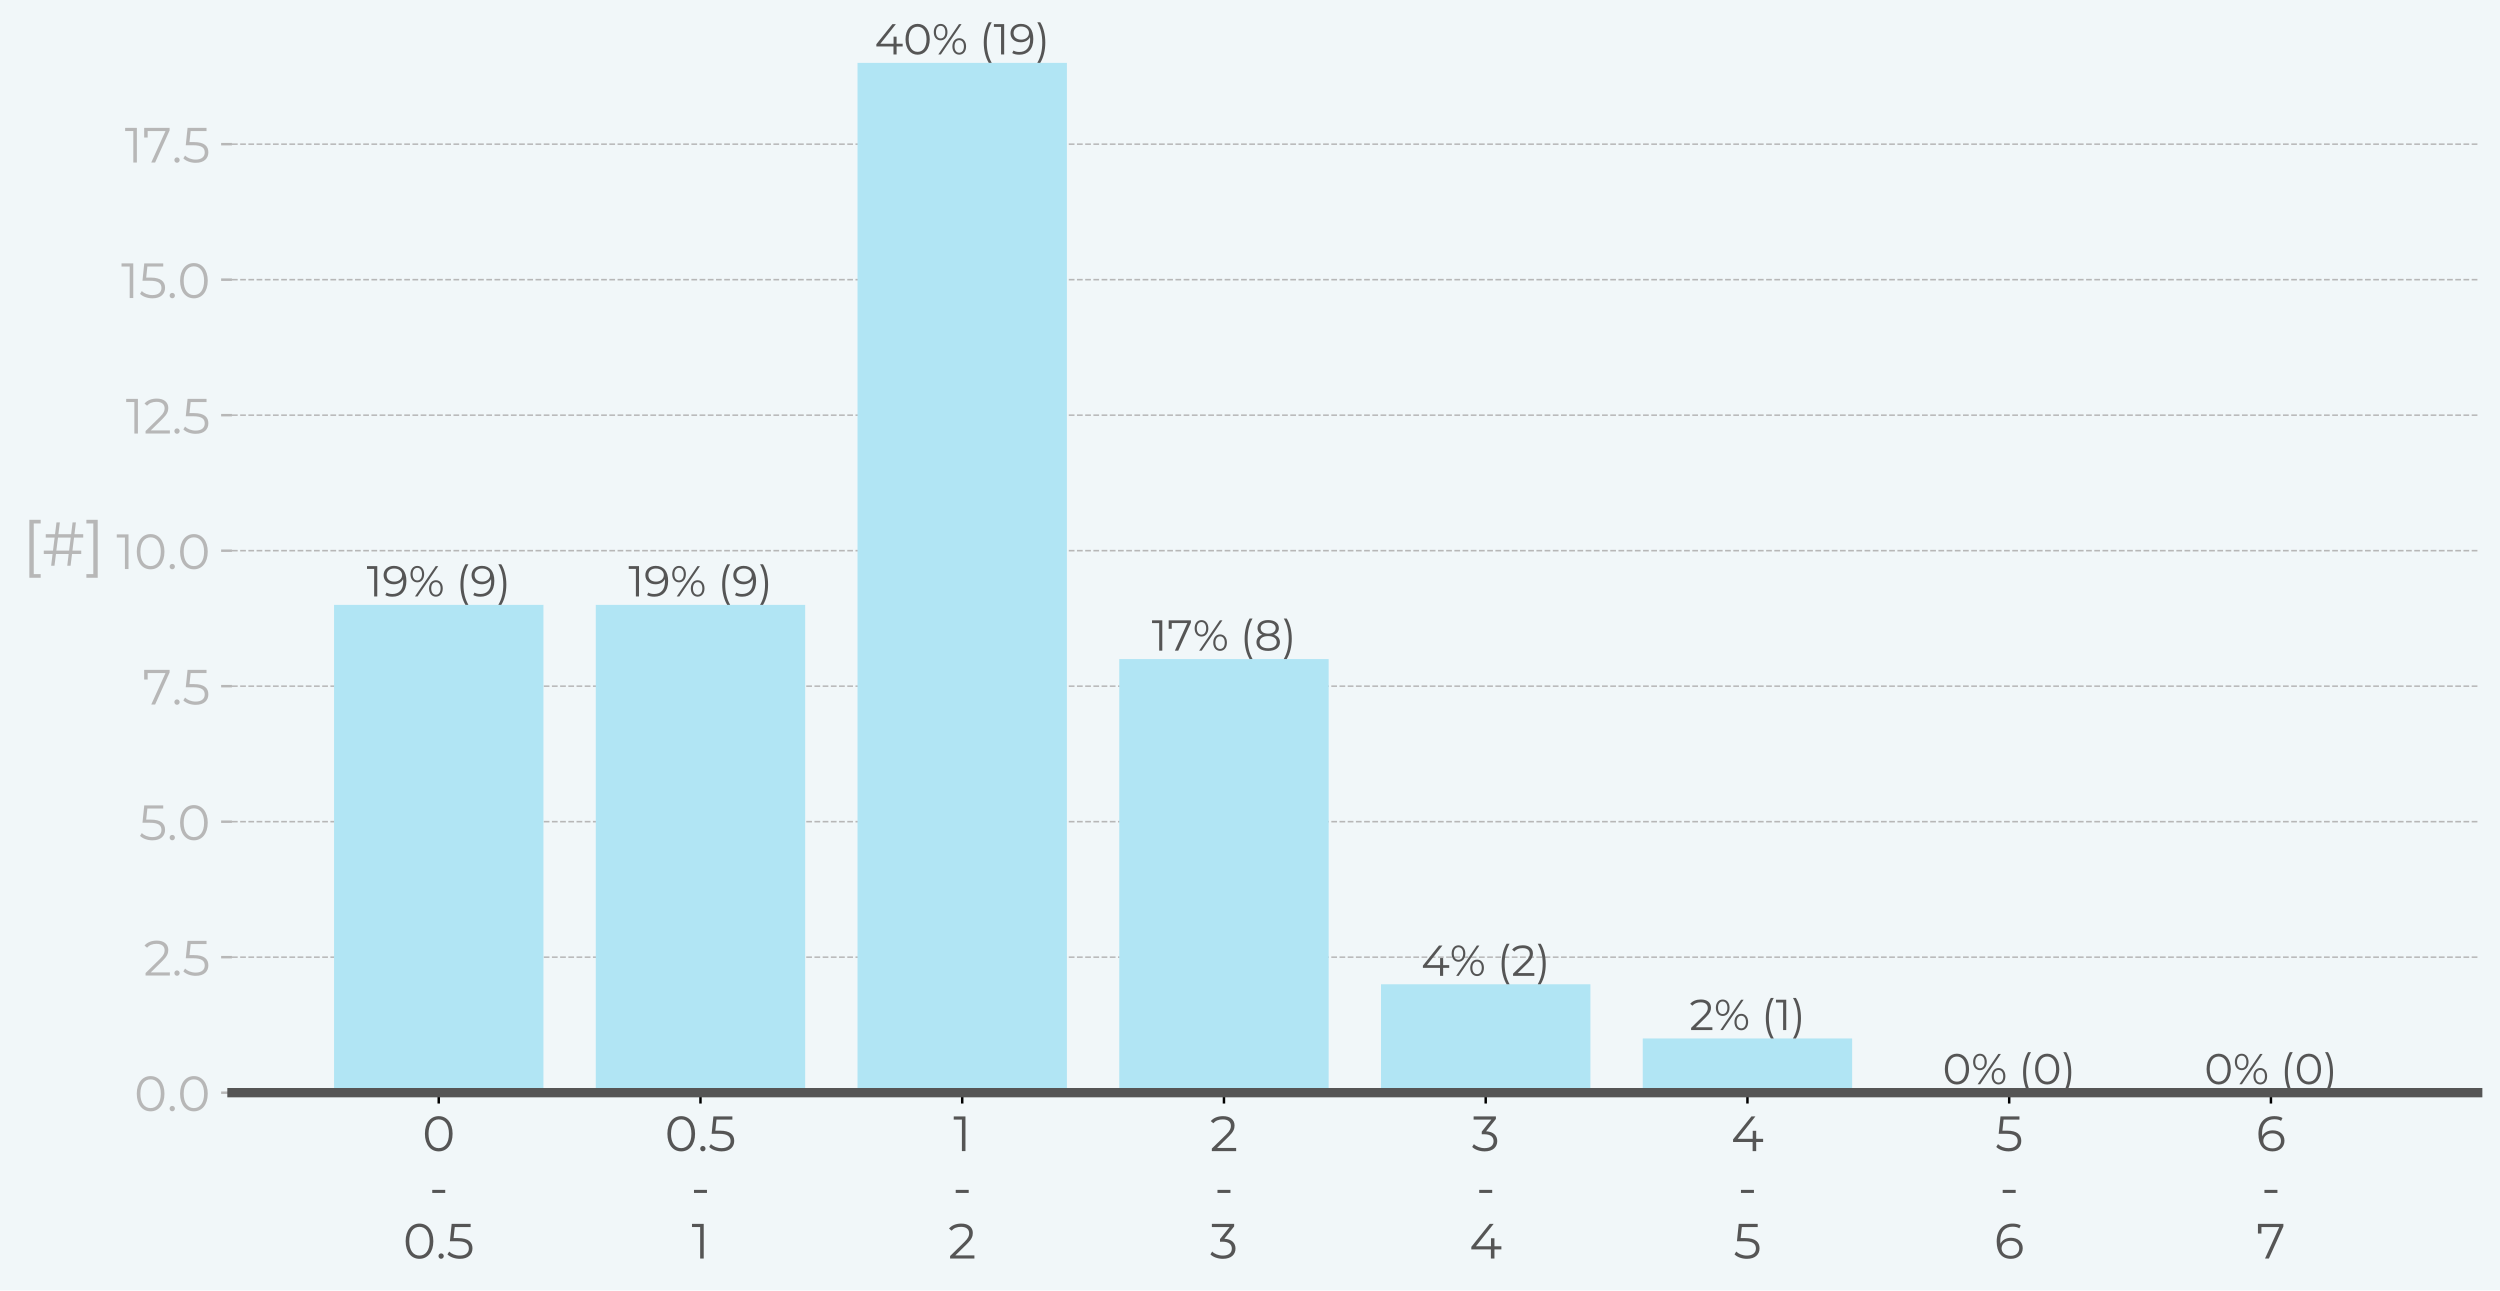
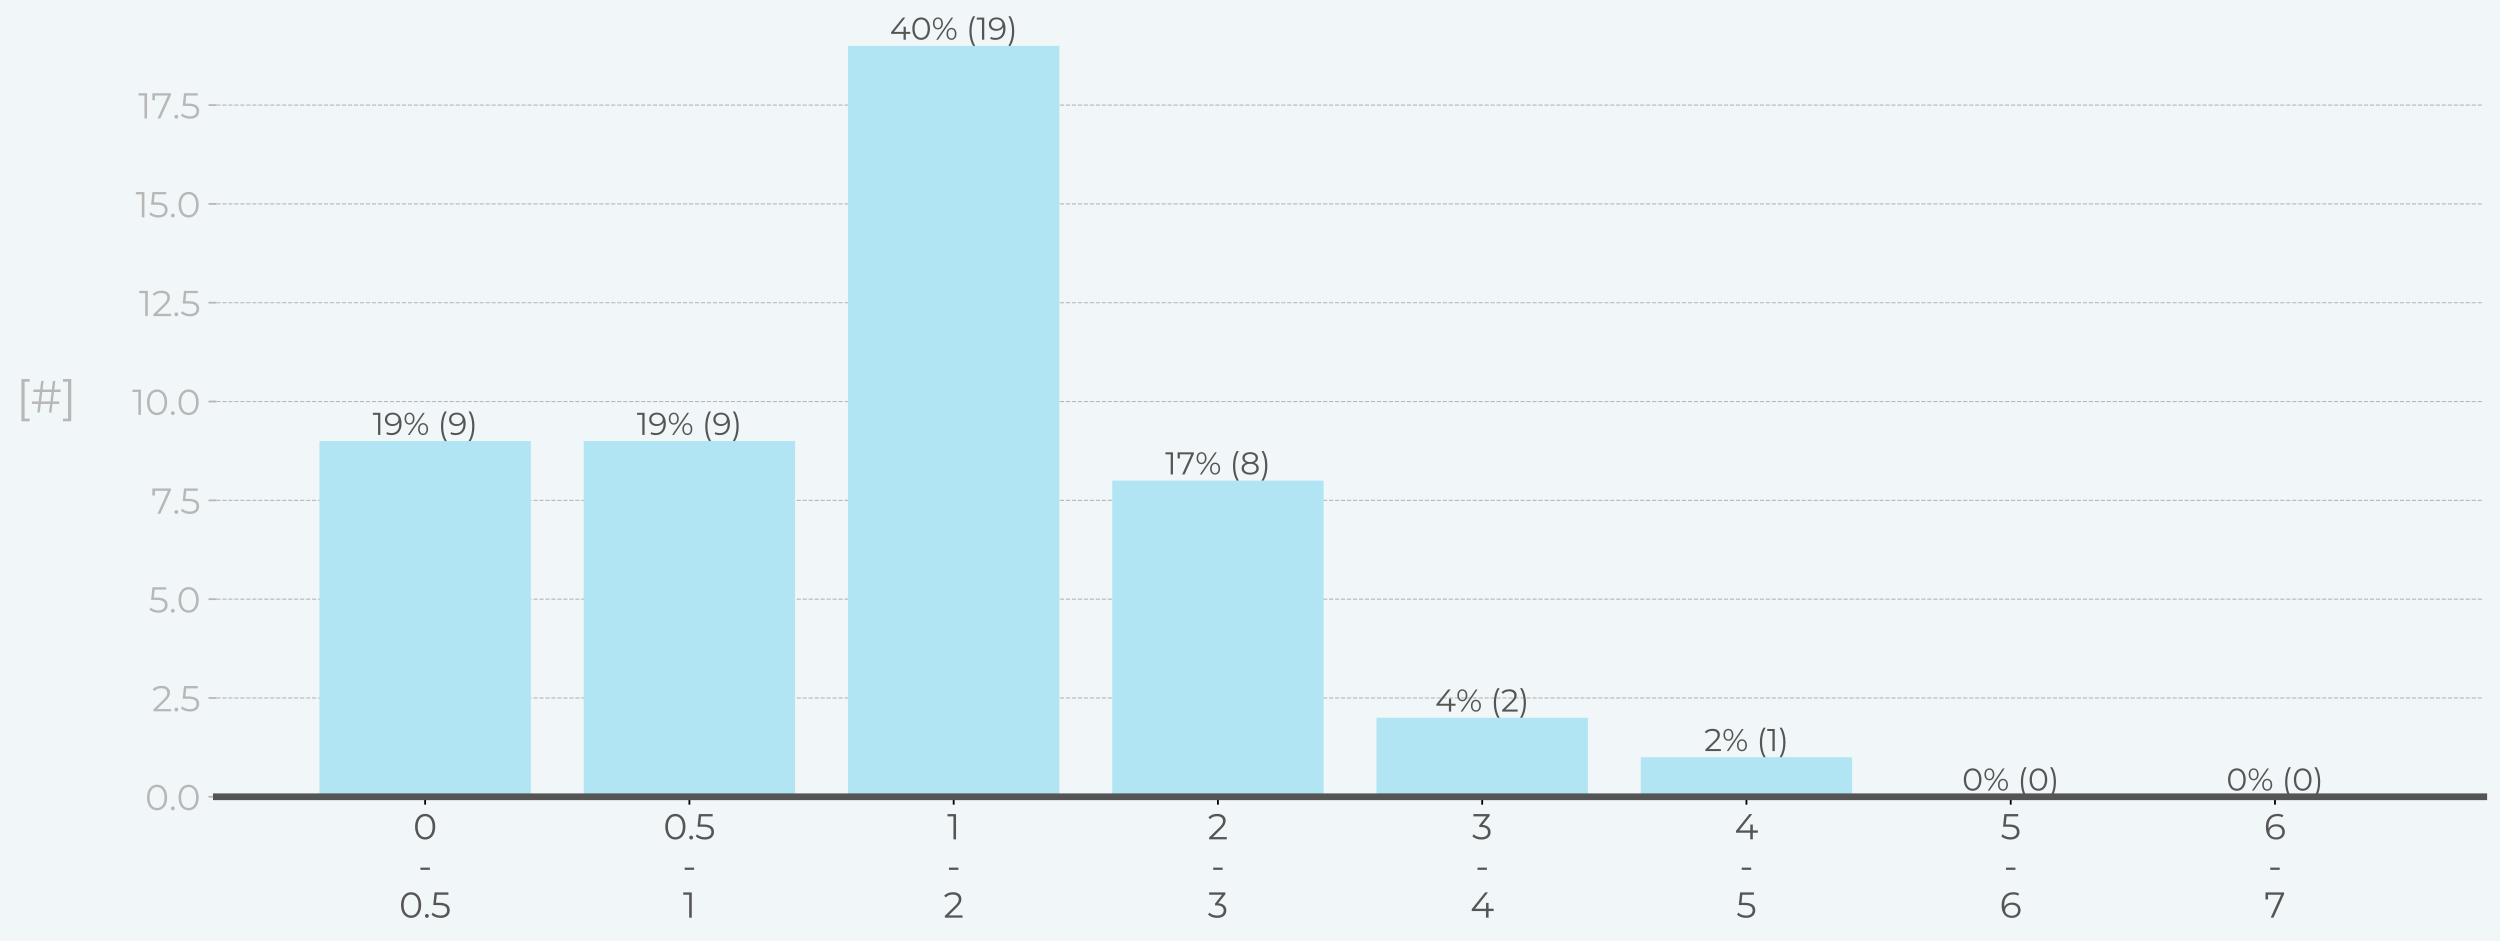
- <svg xmlns="http://www.w3.org/2000/svg" xmlns:xlink="http://www.w3.org/1999/xlink" width="807.524pt" height="416.827pt" viewBox="0 0 807.524 416.827" version="1.1">
+ <svg xmlns="http://www.w3.org/2000/svg" xmlns:xlink="http://www.w3.org/1999/xlink" width="1107.449pt" height="416.827pt" viewBox="0 0 1107.449 416.827" version="1.1">
  <defs>
    <style type="text/css">*{stroke-linejoin: round; stroke-linecap: butt}</style>
  </defs>
  <g id="figure_1">
    <g id="patch_1">
-       <path d="M 0 416.827  L 807.524 416.827  L 807.524 0  L 0 0  z " style="fill: #f1f7f9" />
+       <path d="M 0 416.827  L 1107.449 416.827  L 1107.449 0  L 0 0  z " style="fill: #f1f7f9" />
    </g>
    <g id="axes_1">
      <g id="patch_2">
-         <path d="M 74.924 352.945  L 800.324 352.945  L 800.324 20.305  L 74.924 20.305  z " style="fill: #f1f7f9" />
+         <path d="M 95.849 352.945  L 1100.249 352.945  L 1100.249 20.305  L 95.849 20.305  z " style="fill: #f1f7f9" />
      </g>
      <g id="matplotlib.axis_1">
        <g id="xtick_1">
          <g id="line2d_1">
            <defs>
-               <path id="m063a7b8c73" d="M 0 0  L 0 3.5  " style="stroke: #000000; stroke-width: 0.8" />
+               <path id="m4f9844d487" d="M 0 0  L 0 3.5  " style="stroke: #000000; stroke-width: 0.8" />
            </defs>
            <g>
-               <use xlink:href="#m063a7b8c73" x="141.715" y="352.945" style="stroke: #000000; stroke-width: 0.8" />
+               <use xlink:href="#m4f9844d487" x="188.328" y="352.945" style="stroke: #000000; stroke-width: 0.8" />
            </g>
          </g>
          <g id="text_1">
-             <g style="fill: #555555" transform="translate(136.4184 371.8178)scale(0.16 -0.16)">
+             <g style="fill: #555555" transform="translate(183.0322 371.8178)scale(0.16 -0.16)">
              <defs>
                <path id="Montserrat-Regular-30" d="M 2118 -38  C 3155 -38 3910 813 3910 2240  C 3910 3667 3155 4518 2118 4518  C 1082 4518 333 3667 333 2240  C 333 813 1082 -38 2118 -38  z M 2118 384  C 1338 384 800 1043 800 2240  C 800 3437 1338 4096 2118 4096  C 2899 4096 3437 3437 3437 2240  C 3437 1043 2899 384 2118 384  z " transform="scale(0.015625)" />
              </defs>
              <use xlink:href="#Montserrat-Regular-30" />
            </g>
-             <g style="fill: #555555" transform="translate(138.6584 389.1698)scale(0.16 -0.16)">
+             <g style="fill: #555555" transform="translate(185.2722 389.1698)scale(0.16 -0.16)">
              <defs>
                <path id="Montserrat-Regular-2d" d="M 384 1536  L 2061 1536  L 2061 1933  L 384 1933  L 384 1536  z " transform="scale(0.015625)" />
              </defs>
              <use xlink:href="#Montserrat-Regular-2d" />
            </g>
-             <g style="fill: #555555" transform="translate(130.1947 406.5218)scale(0.16 -0.16)">
+             <g style="fill: #555555" transform="translate(176.8085 406.5218)scale(0.16 -0.16)">
              <defs>
                <path id="Montserrat-Regular-2e" d="M 678 -32  C 864 -32 1024 122 1024 320  C 1024 518 864 666 678 666  C 493 666 339 518 339 320  C 339 122 493 -32 678 -32  z " transform="scale(0.015625)" />
                <path id="Montserrat-Regular-35" d="M 1510 2643  L 934 2643  L 1088 4070  L 3136 4070  L 3136 4480  L 685 4480  L 454 2234  L 1408 2234  C 2547 2234 2906 1875 2906 1299  C 2906 755 2502 384 1741 384  C 1165 384 653 602 365 902  L 141 538  C 486 186 1101 -38 1747 -38  C 2842 -38 3373 557 3373 1318  C 3373 2112 2861 2643 1510 2643  z " transform="scale(0.015625)" />
              </defs>
              <use xlink:href="#Montserrat-Regular-30" />
              <use xlink:href="#Montserrat-Regular-2e" x="66.2" />
              <use xlink:href="#Montserrat-Regular-35" x="87.4" />
            </g>
          </g>
        </g>
        <g id="xtick_2">
          <g id="line2d_2">
            <g>
-               <use xlink:href="#m063a7b8c73" x="226.26" y="352.945" style="stroke: #000000; stroke-width: 0.8" />
+               <use xlink:href="#m4f9844d487" x="305.391" y="352.945" style="stroke: #000000; stroke-width: 0.8" />
            </g>
          </g>
          <g id="text_2">
-             <g style="fill: #555555" transform="translate(214.7401 371.8178)scale(0.16 -0.16)">
+             <g style="fill: #555555" transform="translate(293.8714 371.8178)scale(0.16 -0.16)">
              <use xlink:href="#Montserrat-Regular-30" />
              <use xlink:href="#Montserrat-Regular-2e" x="66.2" />
              <use xlink:href="#Montserrat-Regular-35" x="87.4" />
            </g>
-             <g style="fill: #555555" transform="translate(223.2039 389.1698)scale(0.16 -0.16)">
-               <use xlink:href="#Montserrat-Regular-2d" />
-             </g>
-             <g style="fill: #555555" transform="translate(223.3726 406.5218)scale(0.16 -0.16)">
+             <g style="fill: #555555" transform="translate(302.3352 389.1698)scale(0.16 -0.16)">
+               <use xlink:href="#Montserrat-Regular-2d" />
+             </g>
+             <g style="fill: #555555" transform="translate(302.5039 406.5218)scale(0.16 -0.16)">
              <defs>
                <path id="Montserrat-Regular-31" d="M 58 4480  L 58 4070  L 1114 4070  L 1114 0  L 1574 0  L 1574 4480  L 58 4480  z " transform="scale(0.015625)" />
              </defs>
              <use xlink:href="#Montserrat-Regular-31" />
            </g>
          </g>
        </g>
        <g id="xtick_3">
          <g id="line2d_3">
            <g>
-               <use xlink:href="#m063a7b8c73" x="310.806" y="352.945" style="stroke: #000000; stroke-width: 0.8" />
+               <use xlink:href="#m4f9844d487" x="422.454" y="352.945" style="stroke: #000000; stroke-width: 0.8" />
            </g>
          </g>
          <g id="text_3">
-             <g style="fill: #555555" transform="translate(307.9181 371.8178)scale(0.16 -0.16)">
-               <use xlink:href="#Montserrat-Regular-31" />
-             </g>
-             <g style="fill: #555555" transform="translate(307.7493 389.1698)scale(0.16 -0.16)">
-               <use xlink:href="#Montserrat-Regular-2d" />
-             </g>
-             <g style="fill: #555555" transform="translate(306.2618 406.5218)scale(0.16 -0.16)">
+             <g style="fill: #555555" transform="translate(419.5668 371.8178)scale(0.16 -0.16)">
+               <use xlink:href="#Montserrat-Regular-31" />
+             </g>
+             <g style="fill: #555555" transform="translate(419.3981 389.1698)scale(0.16 -0.16)">
+               <use xlink:href="#Montserrat-Regular-2d" />
+             </g>
+             <g style="fill: #555555" transform="translate(417.9106 406.5218)scale(0.16 -0.16)">
              <defs>
                <path id="Montserrat-Regular-32" d="M 928 410  L 2451 1907  C 3053 2496 3187 2880 3187 3309  C 3187 4058 2611 4518 1702 4518  C 1018 4518 461 4288 115 3878  L 442 3597  C 736 3936 1139 4096 1664 4096  C 2349 4096 2714 3776 2714 3258  C 2714 2950 2618 2650 2112 2150  L 250 326  L 250 0  L 3392 0  L 3392 410  L 928 410  z " transform="scale(0.015625)" />
              </defs>
              <use xlink:href="#Montserrat-Regular-32" />
            </g>
          </g>
        </g>
        <g id="xtick_4">
          <g id="line2d_4">
            <g>
-               <use xlink:href="#m063a7b8c73" x="395.351" y="352.945" style="stroke: #000000; stroke-width: 0.8" />
+               <use xlink:href="#m4f9844d487" x="539.517" y="352.945" style="stroke: #000000; stroke-width: 0.8" />
            </g>
          </g>
          <g id="text_4">
-             <g style="fill: #555555" transform="translate(390.8073 371.8178)scale(0.16 -0.16)">
+             <g style="fill: #555555" transform="translate(534.9735 371.8178)scale(0.16 -0.16)">
              <use xlink:href="#Montserrat-Regular-32" />
            </g>
-             <g style="fill: #555555" transform="translate(392.2948 389.1698)scale(0.16 -0.16)">
-               <use xlink:href="#Montserrat-Regular-2d" />
-             </g>
-             <g style="fill: #555555" transform="translate(390.8385 406.5218)scale(0.16 -0.16)">
+             <g style="fill: #555555" transform="translate(536.461 389.1698)scale(0.16 -0.16)">
+               <use xlink:href="#Montserrat-Regular-2d" />
+             </g>
+             <g style="fill: #555555" transform="translate(535.0048 406.5218)scale(0.16 -0.16)">
              <defs>
                <path id="Montserrat-Regular-33" d="M 1856 2560  L 3123 4154  L 3123 4480  L 243 4480  L 243 4070  L 2534 4070  L 1293 2515  L 1293 2176  L 1613 2176  C 2445 2176 2822 1824 2822 1286  C 2822 730 2413 384 1670 384  C 1088 384 570 602 282 902  L 58 538  C 403 186 1024 -38 1670 -38  C 2752 -38 3296 538 3296 1286  C 3296 2003 2816 2509 1856 2560  z " transform="scale(0.015625)" />
              </defs>
              <use xlink:href="#Montserrat-Regular-33" />
            </g>
          </g>
        </g>
        <g id="xtick_5">
          <g id="line2d_5">
            <g>
-               <use xlink:href="#m063a7b8c73" x="479.896" y="352.945" style="stroke: #000000; stroke-width: 0.8" />
+               <use xlink:href="#m4f9844d487" x="656.58" y="352.945" style="stroke: #000000; stroke-width: 0.8" />
            </g>
          </g>
          <g id="text_5">
-             <g style="fill: #555555" transform="translate(475.384 371.8178)scale(0.16 -0.16)">
+             <g style="fill: #555555" transform="translate(652.0677 371.8178)scale(0.16 -0.16)">
              <use xlink:href="#Montserrat-Regular-33" />
            </g>
-             <g style="fill: #555555" transform="translate(476.8402 389.1698)scale(0.16 -0.16)">
-               <use xlink:href="#Montserrat-Regular-2d" />
-             </g>
-             <g style="fill: #555555" transform="translate(474.609 406.5218)scale(0.16 -0.16)">
+             <g style="fill: #555555" transform="translate(653.524 389.1698)scale(0.16 -0.16)">
+               <use xlink:href="#Montserrat-Regular-2d" />
+             </g>
+             <g style="fill: #555555" transform="translate(651.2927 406.5218)scale(0.16 -0.16)">
              <defs>
                <path id="Montserrat-Regular-34" d="M 4141 1587  L 3245 1587  L 3245 2624  L 2797 2624  L 2797 1587  L 851 1587  L 3142 4480  L 2630 4480  L 256 1510  L 256 1178  L 2784 1178  L 2784 0  L 3245 0  L 3245 1178  L 4141 1178  L 4141 1587  z " transform="scale(0.015625)" />
              </defs>
              <use xlink:href="#Montserrat-Regular-34" />
            </g>
          </g>
        </g>
        <g id="xtick_6">
          <g id="line2d_6">
            <g>
-               <use xlink:href="#m063a7b8c73" x="564.442" y="352.945" style="stroke: #000000; stroke-width: 0.8" />
+               <use xlink:href="#m4f9844d487" x="773.643" y="352.945" style="stroke: #000000; stroke-width: 0.8" />
            </g>
          </g>
          <g id="text_6">
-             <g style="fill: #555555" transform="translate(559.1544 371.8178)scale(0.16 -0.16)">
+             <g style="fill: #555555" transform="translate(768.3557 371.8178)scale(0.16 -0.16)">
              <use xlink:href="#Montserrat-Regular-34" />
            </g>
-             <g style="fill: #555555" transform="translate(561.3857 389.1698)scale(0.16 -0.16)">
-               <use xlink:href="#Montserrat-Regular-2d" />
-             </g>
-             <g style="fill: #555555" transform="translate(559.9144 406.5218)scale(0.16 -0.16)">
+             <g style="fill: #555555" transform="translate(770.5869 389.1698)scale(0.16 -0.16)">
+               <use xlink:href="#Montserrat-Regular-2d" />
+             </g>
+             <g style="fill: #555555" transform="translate(769.1157 406.5218)scale(0.16 -0.16)">
              <use xlink:href="#Montserrat-Regular-35" />
            </g>
          </g>
        </g>
        <g id="xtick_7">
          <g id="line2d_7">
            <g>
-               <use xlink:href="#m063a7b8c73" x="648.987" y="352.945" style="stroke: #000000; stroke-width: 0.8" />
+               <use xlink:href="#m4f9844d487" x="890.706" y="352.945" style="stroke: #000000; stroke-width: 0.8" />
            </g>
          </g>
          <g id="text_7">
-             <g style="fill: #555555" transform="translate(644.4599 371.8178)scale(0.16 -0.16)">
+             <g style="fill: #555555" transform="translate(886.1786 371.8178)scale(0.16 -0.16)">
              <use xlink:href="#Montserrat-Regular-35" />
            </g>
-             <g style="fill: #555555" transform="translate(645.9311 389.1698)scale(0.16 -0.16)">
-               <use xlink:href="#Montserrat-Regular-2d" />
-             </g>
-             <g style="fill: #555555" transform="translate(644.1149 406.5218)scale(0.16 -0.16)">
+             <g style="fill: #555555" transform="translate(887.6498 389.1698)scale(0.16 -0.16)">
+               <use xlink:href="#Montserrat-Regular-2d" />
+             </g>
+             <g style="fill: #555555" transform="translate(885.8336 406.5218)scale(0.16 -0.16)">
              <defs>
                <path id="Montserrat-Regular-36" d="M 2189 2682  C 1568 2682 1043 2406 819 1914  C 806 2048 800 2176 800 2278  C 800 3494 1421 4115 2387 4115  C 2720 4115 3027 4058 3258 3904  L 3443 4275  C 3162 4448 2784 4518 2381 4518  C 1165 4518 333 3725 333 2202  C 333 787 979 -38 2170 -38  C 3040 -38 3699 499 3699 1338  C 3699 2157 3078 2682 2189 2682  z M 2150 352  C 1376 352 966 819 966 1312  C 966 1869 1434 2291 2118 2291  C 2810 2291 3245 1914 3245 1325  C 3245 730 2797 352 2150 352  z " transform="scale(0.015625)" />
              </defs>
              <use xlink:href="#Montserrat-Regular-36" />
            </g>
          </g>
        </g>
        <g id="xtick_8">
          <g id="line2d_8">
            <g>
-               <use xlink:href="#m063a7b8c73" x="733.533" y="352.945" style="stroke: #000000; stroke-width: 0.8" />
+               <use xlink:href="#m4f9844d487" x="1007.769" y="352.945" style="stroke: #000000; stroke-width: 0.8" />
            </g>
          </g>
          <g id="text_8">
-             <g style="fill: #555555" transform="translate(728.6603 371.8178)scale(0.16 -0.16)">
+             <g style="fill: #555555" transform="translate(1002.897 371.8178)scale(0.16 -0.16)">
              <use xlink:href="#Montserrat-Regular-36" />
            </g>
-             <g style="fill: #555555" transform="translate(730.4766 389.1698)scale(0.16 -0.16)">
-               <use xlink:href="#Montserrat-Regular-2d" />
-             </g>
-             <g style="fill: #555555" transform="translate(728.8203 406.5218)scale(0.16 -0.16)">
+             <g style="fill: #555555" transform="translate(1004.713 389.1698)scale(0.16 -0.16)">
+               <use xlink:href="#Montserrat-Regular-2d" />
+             </g>
+             <g style="fill: #555555" transform="translate(1003.057 406.5218)scale(0.16 -0.16)">
              <defs>
                <path id="Montserrat-Regular-37" d="M 205 4480  L 205 3232  L 659 3232  L 659 4070  L 2963 4070  L 1120 0  L 1619 0  L 3494 4154  L 3494 4480  L 205 4480  z " transform="scale(0.015625)" />
              </defs>
              <use xlink:href="#Montserrat-Regular-37" />
            </g>
          </g>
        </g>
      </g>
      <g id="matplotlib.axis_2">
        <g id="ytick_1">
          <g id="line2d_9">
-             <path d="M 74.924 352.945  L 800.324 352.945  " clip-path="url(#p17b82a9114)" style="fill: none; stroke-dasharray: 1.85,0.8; stroke-dashoffset: 0; stroke: #b7b7b7; stroke-width: 0.5" />
+             <path d="M 95.849 352.945  L 1100.249 352.945  " clip-path="url(#p09527f6e68)" style="fill: none; stroke-dasharray: 1.85,0.8; stroke-dashoffset: 0; stroke: #b7b7b7; stroke-width: 0.5" />
          </g>
          <g id="line2d_10">
            <defs>
-               <path id="m8262b49370" d="M 0 0  L -3.5 0  " style="stroke: #b7b7b7; stroke-width: 0.8" />
+               <path id="mf65cc9d19e" d="M 0 0  L -3.5 0  " style="stroke: #b7b7b7; stroke-width: 0.8" />
            </defs>
            <g>
-               <use xlink:href="#m8262b49370" x="74.924" y="352.945" style="fill: #b7b7b7; stroke: #b7b7b7; stroke-width: 0.8" />
+               <use xlink:href="#mf65cc9d19e" x="95.849" y="352.945" style="fill: #b7b7b7; stroke: #b7b7b7; stroke-width: 0.8" />
            </g>
          </g>
          <g id="text_9">
-             <g style="fill: #b7b7b7" transform="translate(43.34625 358.8816)scale(0.16 -0.16)">
+             <g style="fill: #b7b7b7" transform="translate(64.27125 358.8816)scale(0.16 -0.16)">
              <use xlink:href="#Montserrat-Regular-30" />
              <use xlink:href="#Montserrat-Regular-2e" x="66.2" />
              <use xlink:href="#Montserrat-Regular-30" x="87.4" />
            </g>
          </g>
        </g>
        <g id="ytick_2">
          <g id="line2d_11">
-             <path d="M 74.924 309.177  L 800.324 309.177  " clip-path="url(#p17b82a9114)" style="fill: none; stroke-dasharray: 1.85,0.8; stroke-dashoffset: 0; stroke: #b7b7b7; stroke-width: 0.5" />
+             <path d="M 95.849 309.177  L 1100.249 309.177  " clip-path="url(#p09527f6e68)" style="fill: none; stroke-dasharray: 1.85,0.8; stroke-dashoffset: 0; stroke: #b7b7b7; stroke-width: 0.5" />
          </g>
          <g id="line2d_12">
            <g>
-               <use xlink:href="#m8262b49370" x="74.924" y="309.177" style="fill: #b7b7b7; stroke: #b7b7b7; stroke-width: 0.8" />
+               <use xlink:href="#mf65cc9d19e" x="95.849" y="309.177" style="fill: #b7b7b7; stroke: #b7b7b7; stroke-width: 0.8" />
            </g>
          </g>
          <g id="text_10">
-             <g style="fill: #b7b7b7" transform="translate(46.38875 315.1131)scale(0.16 -0.16)">
+             <g style="fill: #b7b7b7" transform="translate(67.31375 315.1131)scale(0.16 -0.16)">
              <use xlink:href="#Montserrat-Regular-32" />
              <use xlink:href="#Montserrat-Regular-2e" x="56.8" />
              <use xlink:href="#Montserrat-Regular-35" x="78" />
            </g>
          </g>
        </g>
        <g id="ytick_3">
          <g id="line2d_13">
-             <path d="M 74.924 265.408  L 800.324 265.408  " clip-path="url(#p17b82a9114)" style="fill: none; stroke-dasharray: 1.85,0.8; stroke-dashoffset: 0; stroke: #b7b7b7; stroke-width: 0.5" />
+             <path d="M 95.849 265.408  L 1100.249 265.408  " clip-path="url(#p09527f6e68)" style="fill: none; stroke-dasharray: 1.85,0.8; stroke-dashoffset: 0; stroke: #b7b7b7; stroke-width: 0.5" />
          </g>
          <g id="line2d_14">
            <g>
-               <use xlink:href="#m8262b49370" x="74.924" y="265.408" style="fill: #b7b7b7; stroke: #b7b7b7; stroke-width: 0.8" />
+               <use xlink:href="#mf65cc9d19e" x="95.849" y="265.408" style="fill: #b7b7b7; stroke: #b7b7b7; stroke-width: 0.8" />
            </g>
          </g>
          <g id="text_11">
-             <g style="fill: #b7b7b7" transform="translate(44.88375 271.3447)scale(0.16 -0.16)">
+             <g style="fill: #b7b7b7" transform="translate(65.80875 271.3447)scale(0.16 -0.16)">
              <use xlink:href="#Montserrat-Regular-35" />
              <use xlink:href="#Montserrat-Regular-2e" x="56.6" />
              <use xlink:href="#Montserrat-Regular-30" x="77.8" />
            </g>
          </g>
        </g>
        <g id="ytick_4">
          <g id="line2d_15">
-             <path d="M 74.924 221.64  L 800.324 221.64  " clip-path="url(#p17b82a9114)" style="fill: none; stroke-dasharray: 1.85,0.8; stroke-dashoffset: 0; stroke: #b7b7b7; stroke-width: 0.5" />
+             <path d="M 95.849 221.64  L 1100.249 221.64  " clip-path="url(#p09527f6e68)" style="fill: none; stroke-dasharray: 1.85,0.8; stroke-dashoffset: 0; stroke: #b7b7b7; stroke-width: 0.5" />
          </g>
          <g id="line2d_16">
            <g>
-               <use xlink:href="#m8262b49370" x="74.924" y="221.64" style="fill: #b7b7b7; stroke: #b7b7b7; stroke-width: 0.8" />
+               <use xlink:href="#mf65cc9d19e" x="95.849" y="221.64" style="fill: #b7b7b7; stroke: #b7b7b7; stroke-width: 0.8" />
            </g>
          </g>
          <g id="text_12">
-             <g style="fill: #b7b7b7" transform="translate(46.05125 227.5763)scale(0.16 -0.16)">
+             <g style="fill: #b7b7b7" transform="translate(66.97625 227.5763)scale(0.16 -0.16)">
              <use xlink:href="#Montserrat-Regular-37" />
              <use xlink:href="#Montserrat-Regular-2e" x="58.9" />
              <use xlink:href="#Montserrat-Regular-35" x="80.1" />
            </g>
          </g>
        </g>
        <g id="ytick_5">
          <g id="line2d_17">
-             <path d="M 74.924 177.872  L 800.324 177.872  " clip-path="url(#p17b82a9114)" style="fill: none; stroke-dasharray: 1.85,0.8; stroke-dashoffset: 0; stroke: #b7b7b7; stroke-width: 0.5" />
+             <path d="M 95.849 177.872  L 1100.249 177.872  " clip-path="url(#p09527f6e68)" style="fill: none; stroke-dasharray: 1.85,0.8; stroke-dashoffset: 0; stroke: #b7b7b7; stroke-width: 0.5" />
          </g>
          <g id="line2d_18">
            <g>
-               <use xlink:href="#m8262b49370" x="74.924" y="177.872" style="fill: #b7b7b7; stroke: #b7b7b7; stroke-width: 0.8" />
+               <use xlink:href="#mf65cc9d19e" x="95.849" y="177.872" style="fill: #b7b7b7; stroke: #b7b7b7; stroke-width: 0.8" />
            </g>
          </g>
          <g id="text_13">
-             <g style="fill: #b7b7b7" transform="translate(37.57125 183.8079)scale(0.16 -0.16)">
+             <g style="fill: #b7b7b7" transform="translate(58.49625 183.8079)scale(0.16 -0.16)">
              <use xlink:href="#Montserrat-Regular-31" />
              <use xlink:href="#Montserrat-Regular-30" x="36.1" />
              <use xlink:href="#Montserrat-Regular-2e" x="102.3" />
              <use xlink:href="#Montserrat-Regular-30" x="123.5" />
            </g>
          </g>
        </g>
        <g id="ytick_6">
          <g id="line2d_19">
-             <path d="M 74.924 134.103  L 800.324 134.103  " clip-path="url(#p17b82a9114)" style="fill: none; stroke-dasharray: 1.85,0.8; stroke-dashoffset: 0; stroke: #b7b7b7; stroke-width: 0.5" />
+             <path d="M 95.849 134.103  L 1100.249 134.103  " clip-path="url(#p09527f6e68)" style="fill: none; stroke-dasharray: 1.85,0.8; stroke-dashoffset: 0; stroke: #b7b7b7; stroke-width: 0.5" />
          </g>
          <g id="line2d_20">
            <g>
-               <use xlink:href="#m8262b49370" x="74.924" y="134.103" style="fill: #b7b7b7; stroke: #b7b7b7; stroke-width: 0.8" />
+               <use xlink:href="#mf65cc9d19e" x="95.849" y="134.103" style="fill: #b7b7b7; stroke: #b7b7b7; stroke-width: 0.8" />
            </g>
          </g>
          <g id="text_14">
-             <g style="fill: #b7b7b7" transform="translate(40.61375 140.0395)scale(0.16 -0.16)">
+             <g style="fill: #b7b7b7" transform="translate(61.53875 140.0395)scale(0.16 -0.16)">
              <use xlink:href="#Montserrat-Regular-31" />
              <use xlink:href="#Montserrat-Regular-32" x="36.1" />
              <use xlink:href="#Montserrat-Regular-2e" x="92.9" />
              <use xlink:href="#Montserrat-Regular-35" x="114.1" />
            </g>
          </g>
        </g>
        <g id="ytick_7">
          <g id="line2d_21">
-             <path d="M 74.924 90.335  L 800.324 90.335  " clip-path="url(#p17b82a9114)" style="fill: none; stroke-dasharray: 1.85,0.8; stroke-dashoffset: 0; stroke: #b7b7b7; stroke-width: 0.5" />
+             <path d="M 95.849 90.335  L 1100.249 90.335  " clip-path="url(#p09527f6e68)" style="fill: none; stroke-dasharray: 1.85,0.8; stroke-dashoffset: 0; stroke: #b7b7b7; stroke-width: 0.5" />
          </g>
          <g id="line2d_22">
            <g>
-               <use xlink:href="#m8262b49370" x="74.924" y="90.335" style="fill: #b7b7b7; stroke: #b7b7b7; stroke-width: 0.8" />
+               <use xlink:href="#mf65cc9d19e" x="95.849" y="90.335" style="fill: #b7b7b7; stroke: #b7b7b7; stroke-width: 0.8" />
            </g>
          </g>
          <g id="text_15">
-             <g style="fill: #b7b7b7" transform="translate(39.10875 96.27104)scale(0.16 -0.16)">
+             <g style="fill: #b7b7b7" transform="translate(60.03375 96.27104)scale(0.16 -0.16)">
              <use xlink:href="#Montserrat-Regular-31" />
              <use xlink:href="#Montserrat-Regular-35" x="36.1" />
              <use xlink:href="#Montserrat-Regular-2e" x="92.7" />
              <use xlink:href="#Montserrat-Regular-30" x="113.9" />
            </g>
          </g>
        </g>
        <g id="ytick_8">
          <g id="line2d_23">
-             <path d="M 74.924 46.566  L 800.324 46.566  " clip-path="url(#p17b82a9114)" style="fill: none; stroke-dasharray: 1.85,0.8; stroke-dashoffset: 0; stroke: #b7b7b7; stroke-width: 0.5" />
+             <path d="M 95.849 46.566  L 1100.249 46.566  " clip-path="url(#p09527f6e68)" style="fill: none; stroke-dasharray: 1.85,0.8; stroke-dashoffset: 0; stroke: #b7b7b7; stroke-width: 0.5" />
          </g>
          <g id="line2d_24">
            <g>
-               <use xlink:href="#m8262b49370" x="74.924" y="46.566" style="fill: #b7b7b7; stroke: #b7b7b7; stroke-width: 0.8" />
+               <use xlink:href="#mf65cc9d19e" x="95.849" y="46.566" style="fill: #b7b7b7; stroke: #b7b7b7; stroke-width: 0.8" />
            </g>
          </g>
          <g id="text_16">
-             <g style="fill: #b7b7b7" transform="translate(40.27625 52.50261)scale(0.16 -0.16)">
+             <g style="fill: #b7b7b7" transform="translate(61.20125 52.50261)scale(0.16 -0.16)">
              <use xlink:href="#Montserrat-Regular-31" />
              <use xlink:href="#Montserrat-Regular-37" x="36.1" />
              <use xlink:href="#Montserrat-Regular-2e" x="95" />
              <use xlink:href="#Montserrat-Regular-35" x="116.2" />
            </g>
          </g>
        </g>
        <g id="text_17">
          <g style="fill: #b7b7b7" transform="translate(7.2 182.7441)scale(0.2 -0.2)">
            <defs>
              <path id="Montserrat-Regular-5b" d="M 730 -1242  L 1901 -1242  L 1901 -864  L 1184 -864  L 1184 4371  L 1901 4371  L 1901 4749  L 730 4749  L 730 -1242  z " transform="scale(0.015625)" />
              <path id="Montserrat-Regular-23" d="M 4262 2912  L 4262 3264  L 3360 3264  L 3507 4480  L 3162 4480  L 3014 3264  L 1696 3264  L 1850 4480  L 1498 4480  L 1350 3264  L 390 3264  L 390 2912  L 1306 2912  L 1139 1568  L 186 1568  L 186 1216  L 1094 1216  L 947 0  L 1293 0  L 1446 1216  L 2758 1216  L 2611 0  L 2957 0  L 3104 1216  L 4058 1216  L 4058 1568  L 3149 1568  L 3315 2912  L 4262 2912  z M 2803 1568  L 1485 1568  L 1658 2912  L 2970 2912  L 2803 1568  z " transform="scale(0.015625)" />
              <path id="Montserrat-Regular-5d" d="M 1306 -1242  L 1306 4749  L 134 4749  L 134 4371  L 851 4371  L 851 -864  L 134 -864  L 134 -1242  L 1306 -1242  z " transform="scale(0.015625)" />
            </defs>
            <use xlink:href="#Montserrat-Regular-5b" />
            <use xlink:href="#Montserrat-Regular-23" x="31.8" />
            <use xlink:href="#Montserrat-Regular-5d" x="101.4" />
          </g>
        </g>
      </g>
      <g id="patch_3">
-         <path d="M 107.896 352.945  L 175.533 352.945  L 175.533 195.379  L 107.896 195.379  z " clip-path="url(#p17b82a9114)" style="fill: #b1e5f4" />
+         <path d="M 141.503 352.945  L 235.154 352.945  L 235.154 195.379  L 141.503 195.379  z " clip-path="url(#p09527f6e68)" style="fill: #b1e5f4" />
      </g>
      <g id="patch_4">
-         <path d="M 192.442 352.945  L 260.078 352.945  L 260.078 195.379  L 192.442 195.379  z " clip-path="url(#p17b82a9114)" style="fill: #b1e5f4" />
+         <path d="M 258.566 352.945  L 352.217 352.945  L 352.217 195.379  L 258.566 195.379  z " clip-path="url(#p09527f6e68)" style="fill: #b1e5f4" />
      </g>
      <g id="patch_5">
-         <path d="M 276.987 352.945  L 344.624 352.945  L 344.624 20.305  L 276.987 20.305  z " clip-path="url(#p17b82a9114)" style="fill: #b1e5f4" />
+         <path d="M 375.629 352.945  L 469.28 352.945  L 469.28 20.305  L 375.629 20.305  z " clip-path="url(#p09527f6e68)" style="fill: #b1e5f4" />
      </g>
      <g id="patch_6">
-         <path d="M 361.533 352.945  L 429.169 352.945  L 429.169 212.886  L 361.533 212.886  z " clip-path="url(#p17b82a9114)" style="fill: #b1e5f4" />
+         <path d="M 492.692 352.945  L 586.342 352.945  L 586.342 212.886  L 492.692 212.886  z " clip-path="url(#p09527f6e68)" style="fill: #b1e5f4" />
      </g>
      <g id="patch_7">
-         <path d="M 446.078 352.945  L 513.715 352.945  L 513.715 317.931  L 446.078 317.931  z " clip-path="url(#p17b82a9114)" style="fill: #b1e5f4" />
+         <path d="M 609.755 352.945  L 703.405 352.945  L 703.405 317.931  L 609.755 317.931  z " clip-path="url(#p09527f6e68)" style="fill: #b1e5f4" />
      </g>
      <g id="patch_8">
-         <path d="M 530.624 352.945  L 598.26 352.945  L 598.26 335.438  L 530.624 335.438  z " clip-path="url(#p17b82a9114)" style="fill: #b1e5f4" />
+         <path d="M 726.818 352.945  L 820.468 352.945  L 820.468 335.438  L 726.818 335.438  z " clip-path="url(#p09527f6e68)" style="fill: #b1e5f4" />
      </g>
      <g id="patch_9">
-         <path d="M 615.169 352.945  L 682.806 352.945  L 682.806 352.945  L 615.169 352.945  z " clip-path="url(#p17b82a9114)" style="fill: #b1e5f4" />
+         <path d="M 843.881 352.945  L 937.531 352.945  L 937.531 352.945  L 843.881 352.945  z " clip-path="url(#p09527f6e68)" style="fill: #b1e5f4" />
      </g>
      <g id="patch_10">
-         <path d="M 699.715 352.945  L 767.351 352.945  L 767.351 352.945  L 699.715 352.945  z " clip-path="url(#p17b82a9114)" style="fill: #b1e5f4" />
+         <path d="M 960.944 352.945  L 1054.594 352.945  L 1054.594 352.945  L 960.944 352.945  z " clip-path="url(#p09527f6e68)" style="fill: #b1e5f4" />
      </g>
      <g id="text_18">
-         <g style="fill: #555555" transform="translate(118.4167 192.6621)scale(0.14 -0.14)">
+         <g style="fill: #555555" transform="translate(165.0305 192.6621)scale(0.14 -0.14)">
          <defs>
            <path id="Montserrat-Regular-39" d="M 1728 4518  C 858 4518 198 3981 198 3142  C 198 2323 819 1798 1709 1798  C 2330 1798 2854 2074 3078 2566  C 3091 2432 3098 2304 3098 2202  C 3098 986 2477 365 1510 365  C 1178 365 870 422 640 576  L 454 205  C 736 32 1114 -38 1517 -38  C 2733 -38 3565 755 3565 2278  C 3565 3693 2918 4518 1728 4518  z M 1779 2189  C 1088 2189 653 2566 653 3155  C 653 3750 1101 4128 1747 4128  C 2522 4128 2931 3661 2931 3168  C 2931 2611 2464 2189 1779 2189  z " transform="scale(0.015625)" />
            <path id="Montserrat-Regular-25" d="M 1280 2080  C 1875 2080 2291 2560 2291 3296  C 2291 4032 1875 4512 1280 4512  C 678 4512 269 4026 269 3296  C 269 2566 678 2080 1280 2080  z M 934 0  L 1312 0  L 4371 4480  L 3994 4480  L 934 0  z M 1280 2368  C 858 2368 589 2720 589 3296  C 589 3872 858 4224 1280 4224  C 1696 4224 1971 3878 1971 3296  C 1971 2714 1696 2368 1280 2368  z M 4026 -32  C 4627 -32 5037 454 5037 1184  C 5037 1914 4627 2400 4026 2400  C 3430 2400 3014 1914 3014 1184  C 3014 454 3430 -32 4026 -32  z M 4026 256  C 3610 256 3334 602 3334 1184  C 3334 1766 3610 2112 4026 2112  C 4448 2112 4717 1760 4717 1184  C 4717 608 4448 256 4026 256  z " transform="scale(0.015625)" />
            <path id="Montserrat-Regular-20" transform="scale(0.015625)" />
            <path id="Montserrat-Regular-28" d="M 1408 -1242  L 1843 -1242  C 1338 -365 1114 614 1114 1754  C 1114 2893 1338 3872 1843 4749  L 1408 4749  C 934 3987 666 2931 666 1754  C 666 576 934 -467 1408 -1242  z " transform="scale(0.015625)" />
            <path id="Montserrat-Regular-29" d="M 691 -1242  C 1171 -467 1440 576 1440 1754  C 1440 2931 1171 3987 691 4749  L 256 4749  C 768 3872 992 2893 992 1754  C 992 614 768 -365 256 -1242  L 691 -1242  z " transform="scale(0.015625)" />
          </defs>
          <use xlink:href="#Montserrat-Regular-31" />
          <use xlink:href="#Montserrat-Regular-39" x="36.1" />
          <use xlink:href="#Montserrat-Regular-25" x="97" />
          <use xlink:href="#Montserrat-Regular-20" x="179.9" />
          <use xlink:href="#Montserrat-Regular-28" x="206.1" />
          <use xlink:href="#Montserrat-Regular-39" x="239" />
          <use xlink:href="#Montserrat-Regular-29" x="299.9" />
        </g>
      </g>
      <g id="text_19">
-         <g style="fill: #555555" transform="translate(202.9621 192.6621)scale(0.14 -0.14)">
+         <g style="fill: #555555" transform="translate(282.0934 192.6621)scale(0.14 -0.14)">
          <use xlink:href="#Montserrat-Regular-31" />
          <use xlink:href="#Montserrat-Regular-39" x="36.1" />
          <use xlink:href="#Montserrat-Regular-25" x="97" />
          <use xlink:href="#Montserrat-Regular-20" x="179.9" />
          <use xlink:href="#Montserrat-Regular-28" x="206.1" />
          <use xlink:href="#Montserrat-Regular-39" x="239" />
          <use xlink:href="#Montserrat-Regular-29" x="299.9" />
        </g>
      </g>
      <g id="text_20">
-         <g style="fill: #555555" transform="translate(282.5103 17.58844)scale(0.14 -0.14)">
+         <g style="fill: #555555" transform="translate(394.159 17.58844)scale(0.14 -0.14)">
          <use xlink:href="#Montserrat-Regular-34" />
          <use xlink:href="#Montserrat-Regular-30" x="66.1" />
          <use xlink:href="#Montserrat-Regular-25" x="132.3" />
          <use xlink:href="#Montserrat-Regular-20" x="215.2" />
          <use xlink:href="#Montserrat-Regular-28" x="241.4" />
          <use xlink:href="#Montserrat-Regular-31" x="274.3" />
          <use xlink:href="#Montserrat-Regular-39" x="310.4" />
          <use xlink:href="#Montserrat-Regular-29" x="371.3" />
        </g>
      </g>
      <g id="text_21">
-         <g style="fill: #555555" transform="translate(371.9907 210.1695)scale(0.14 -0.14)">
+         <g style="fill: #555555" transform="translate(516.157 210.1695)scale(0.14 -0.14)">
          <defs>
            <path id="Montserrat-Regular-38" d="M 2899 2349  C 3360 2528 3616 2867 3616 3334  C 3616 4064 2982 4518 2035 4518  C 1088 4518 467 4064 467 3334  C 467 2867 717 2528 1171 2349  C 614 2163 307 1786 307 1248  C 307 454 960 -38 2035 -38  C 3104 -38 3776 454 3776 1248  C 3776 1779 3462 2163 2899 2349  z M 928 3322  C 928 3821 1357 4128 2035 4128  C 2707 4128 3149 3821 3149 3315  C 3149 2829 2733 2515 2035 2515  C 1338 2515 928 2829 928 3322  z M 2035 352  C 1242 352 774 698 774 1254  C 774 1805 1242 2150 2035 2150  C 2829 2150 3302 1805 3302 1254  C 3302 698 2829 352 2035 352  z " transform="scale(0.015625)" />
          </defs>
          <use xlink:href="#Montserrat-Regular-31" />
          <use xlink:href="#Montserrat-Regular-37" x="36.1" />
          <use xlink:href="#Montserrat-Regular-25" x="95" />
          <use xlink:href="#Montserrat-Regular-20" x="177.9" />
          <use xlink:href="#Montserrat-Regular-28" x="204.1" />
          <use xlink:href="#Montserrat-Regular-38" x="237" />
          <use xlink:href="#Montserrat-Regular-29" x="300.8" />
        </g>
      </g>
      <g id="text_22">
-         <g style="fill: #555555" transform="translate(459.0496 315.2137)scale(0.14 -0.14)">
+         <g style="fill: #555555" transform="translate(635.7333 315.2137)scale(0.14 -0.14)">
          <use xlink:href="#Montserrat-Regular-34" />
          <use xlink:href="#Montserrat-Regular-25" x="66.1" />
          <use xlink:href="#Montserrat-Regular-20" x="149" />
          <use xlink:href="#Montserrat-Regular-28" x="175.2" />
          <use xlink:href="#Montserrat-Regular-32" x="208.1" />
          <use xlink:href="#Montserrat-Regular-29" x="264.9" />
        </g>
      </g>
      <g id="text_23">
-         <g style="fill: #555555" transform="translate(545.6951 332.7211)scale(0.14 -0.14)">
+         <g style="fill: #555555" transform="translate(754.8963 332.7211)scale(0.14 -0.14)">
          <use xlink:href="#Montserrat-Regular-32" />
          <use xlink:href="#Montserrat-Regular-25" x="56.8" />
          <use xlink:href="#Montserrat-Regular-20" x="139.7" />
          <use xlink:href="#Montserrat-Regular-28" x="165.9" />
          <use xlink:href="#Montserrat-Regular-31" x="198.8" />
          <use xlink:href="#Montserrat-Regular-29" x="234.9" />
        </g>
      </g>
      <g id="text_24">
-         <g style="fill: #555555" transform="translate(627.4744 350.2284)scale(0.14 -0.14)">
+         <g style="fill: #555555" transform="translate(869.1931 350.2284)scale(0.14 -0.14)">
          <use xlink:href="#Montserrat-Regular-30" />
          <use xlink:href="#Montserrat-Regular-25" x="66.2" />
          <use xlink:href="#Montserrat-Regular-20" x="149.1" />
          <use xlink:href="#Montserrat-Regular-28" x="175.3" />
          <use xlink:href="#Montserrat-Regular-30" x="208.2" />
          <use xlink:href="#Montserrat-Regular-29" x="274.4" />
        </g>
      </g>
      <g id="text_25">
-         <g style="fill: #555555" transform="translate(712.0199 350.2284)scale(0.14 -0.14)">
+         <g style="fill: #555555" transform="translate(986.2561 350.2284)scale(0.14 -0.14)">
          <use xlink:href="#Montserrat-Regular-30" />
          <use xlink:href="#Montserrat-Regular-25" x="66.2" />
          <use xlink:href="#Montserrat-Regular-20" x="149.1" />
          <use xlink:href="#Montserrat-Regular-28" x="175.3" />
          <use xlink:href="#Montserrat-Regular-30" x="208.2" />
          <use xlink:href="#Montserrat-Regular-29" x="274.4" />
        </g>
      </g>
      <g id="line2d_25">
-         <path d="M 74.924 352.945  L 800.324 352.945  " style="fill: none; stroke: #555555; stroke-width: 3; stroke-linecap: square" />
+         <path d="M 95.849 352.945  L 1100.249 352.945  " style="fill: none; stroke: #555555; stroke-width: 3; stroke-linecap: square" />
      </g>
    </g>
  </g>
  <defs>
-     <clipPath id="p17b82a9114">
-       <rect x="74.924" y="20.305" width="725.4" height="332.64" />
+     <clipPath id="p09527f6e68">
+       <rect x="95.849" y="20.305" width="1004.4" height="332.64" />
    </clipPath>
  </defs>
</svg>
